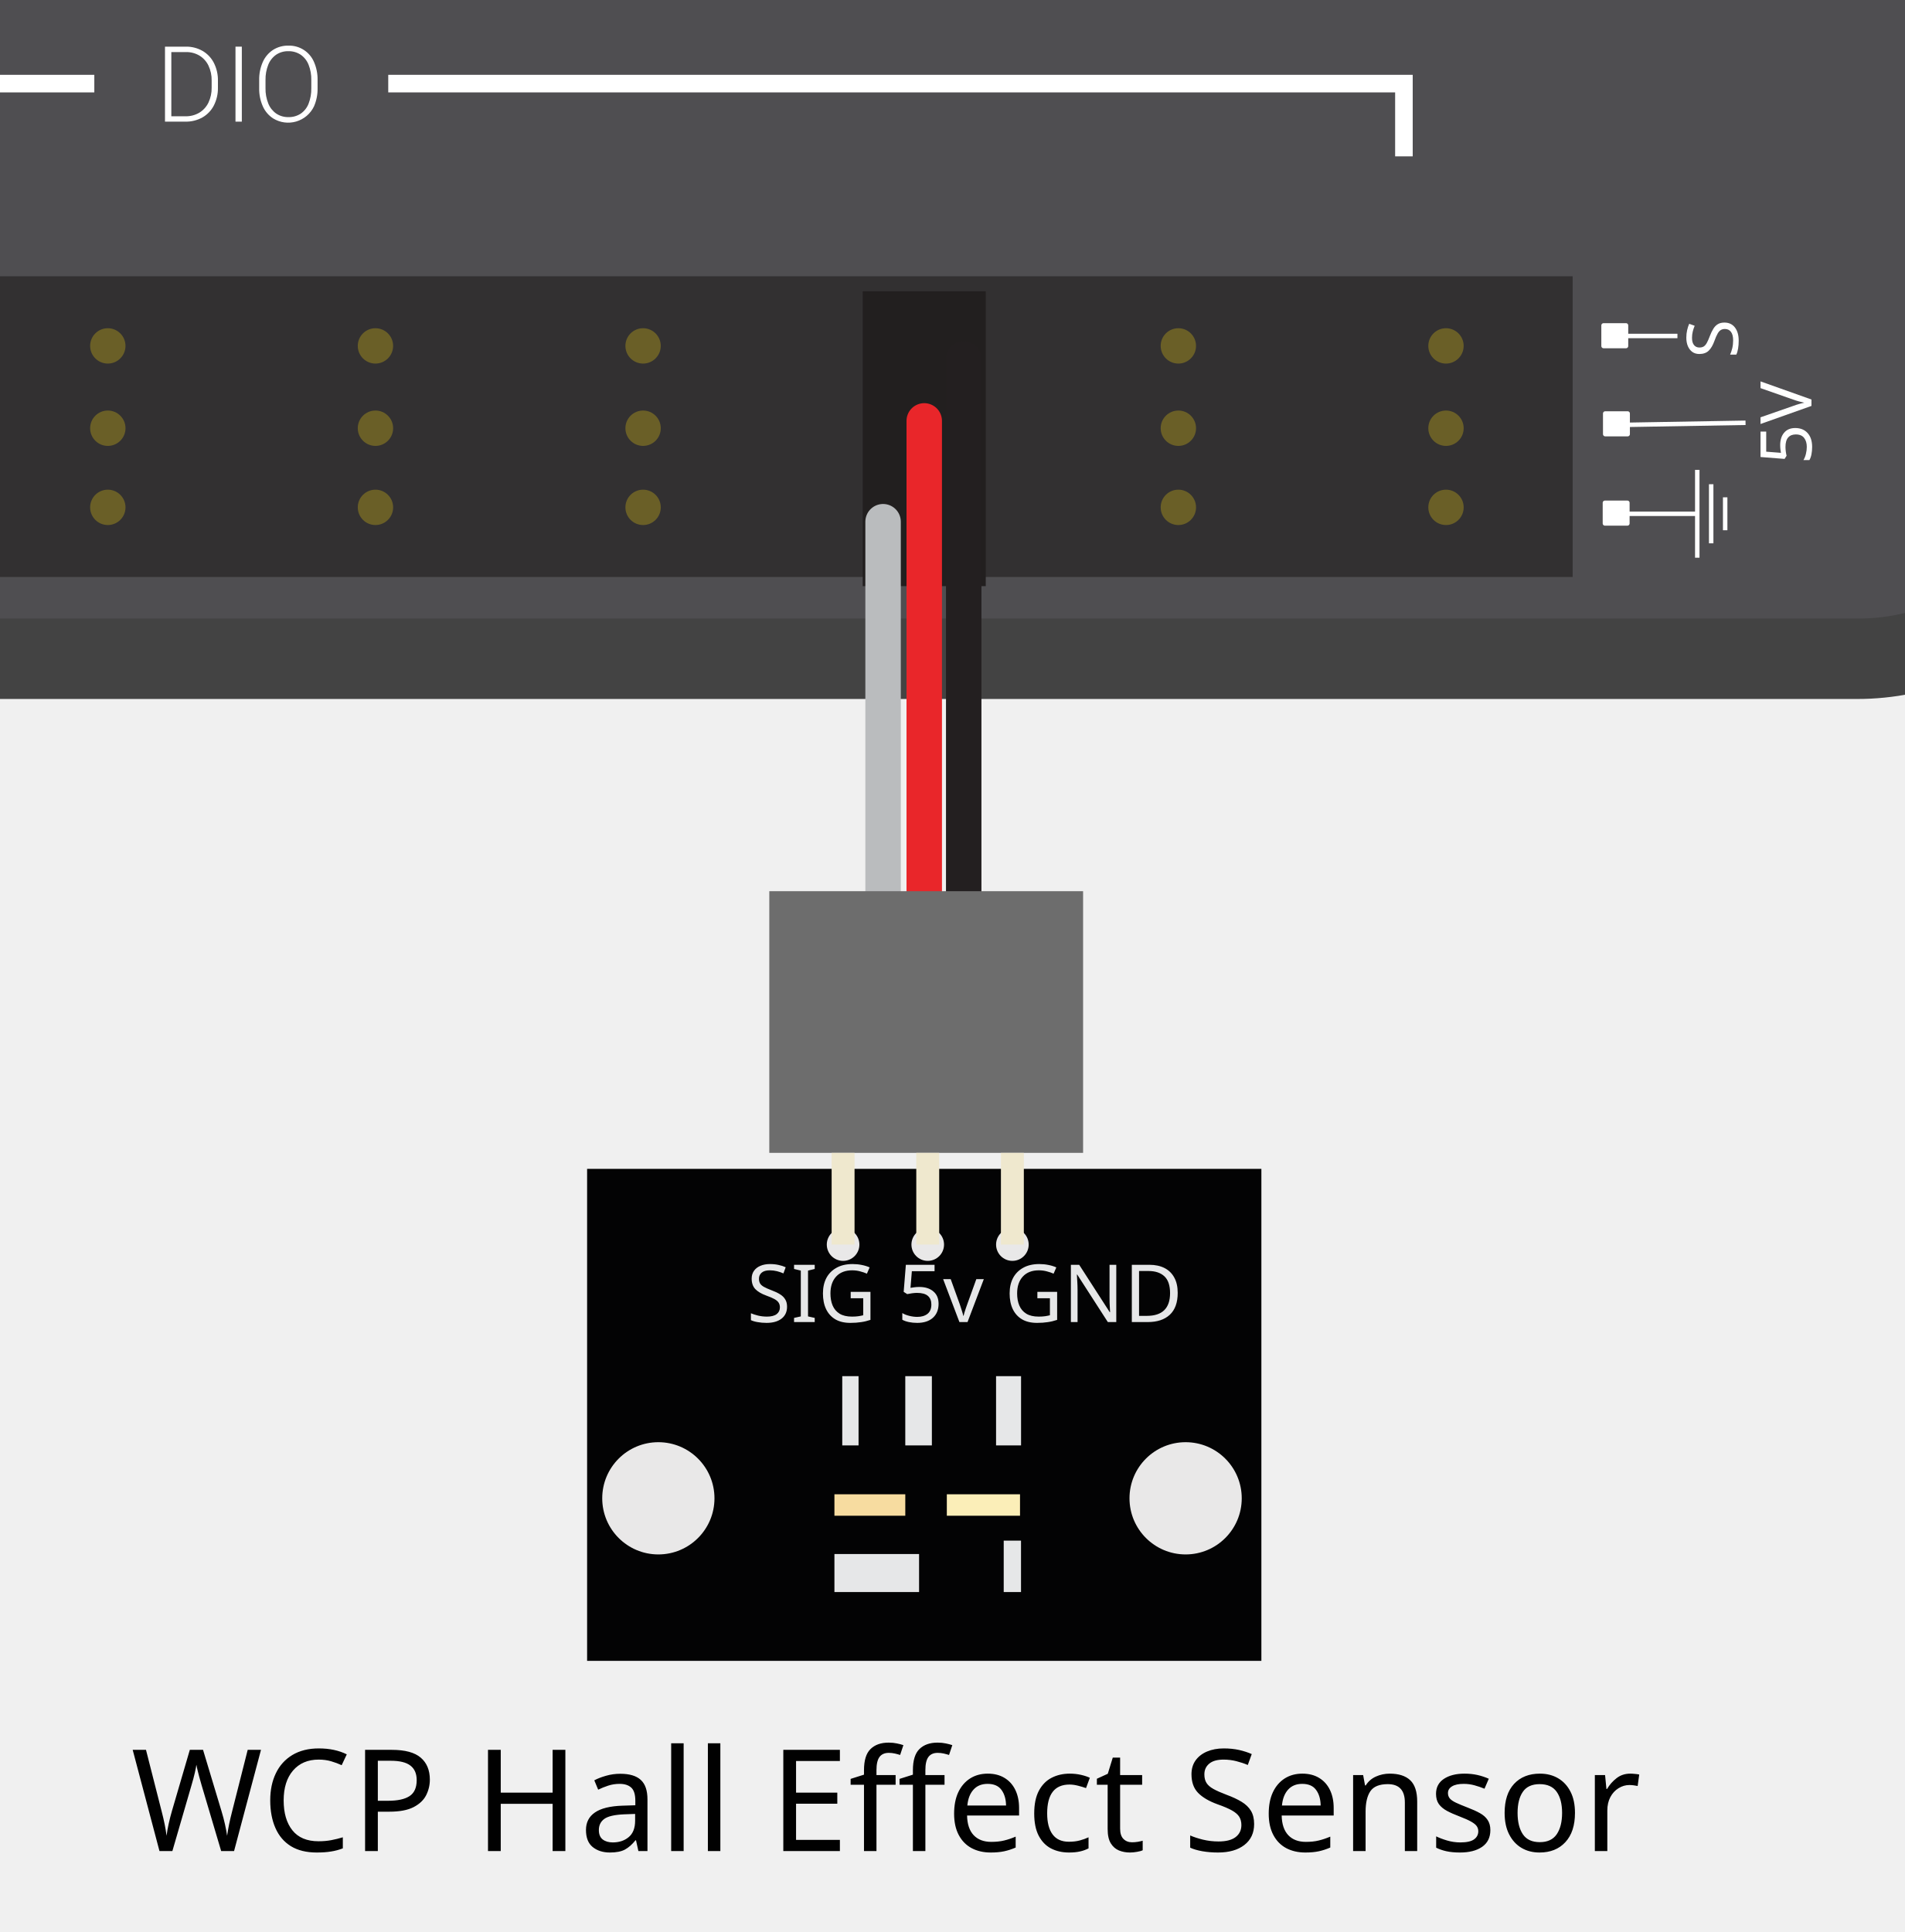
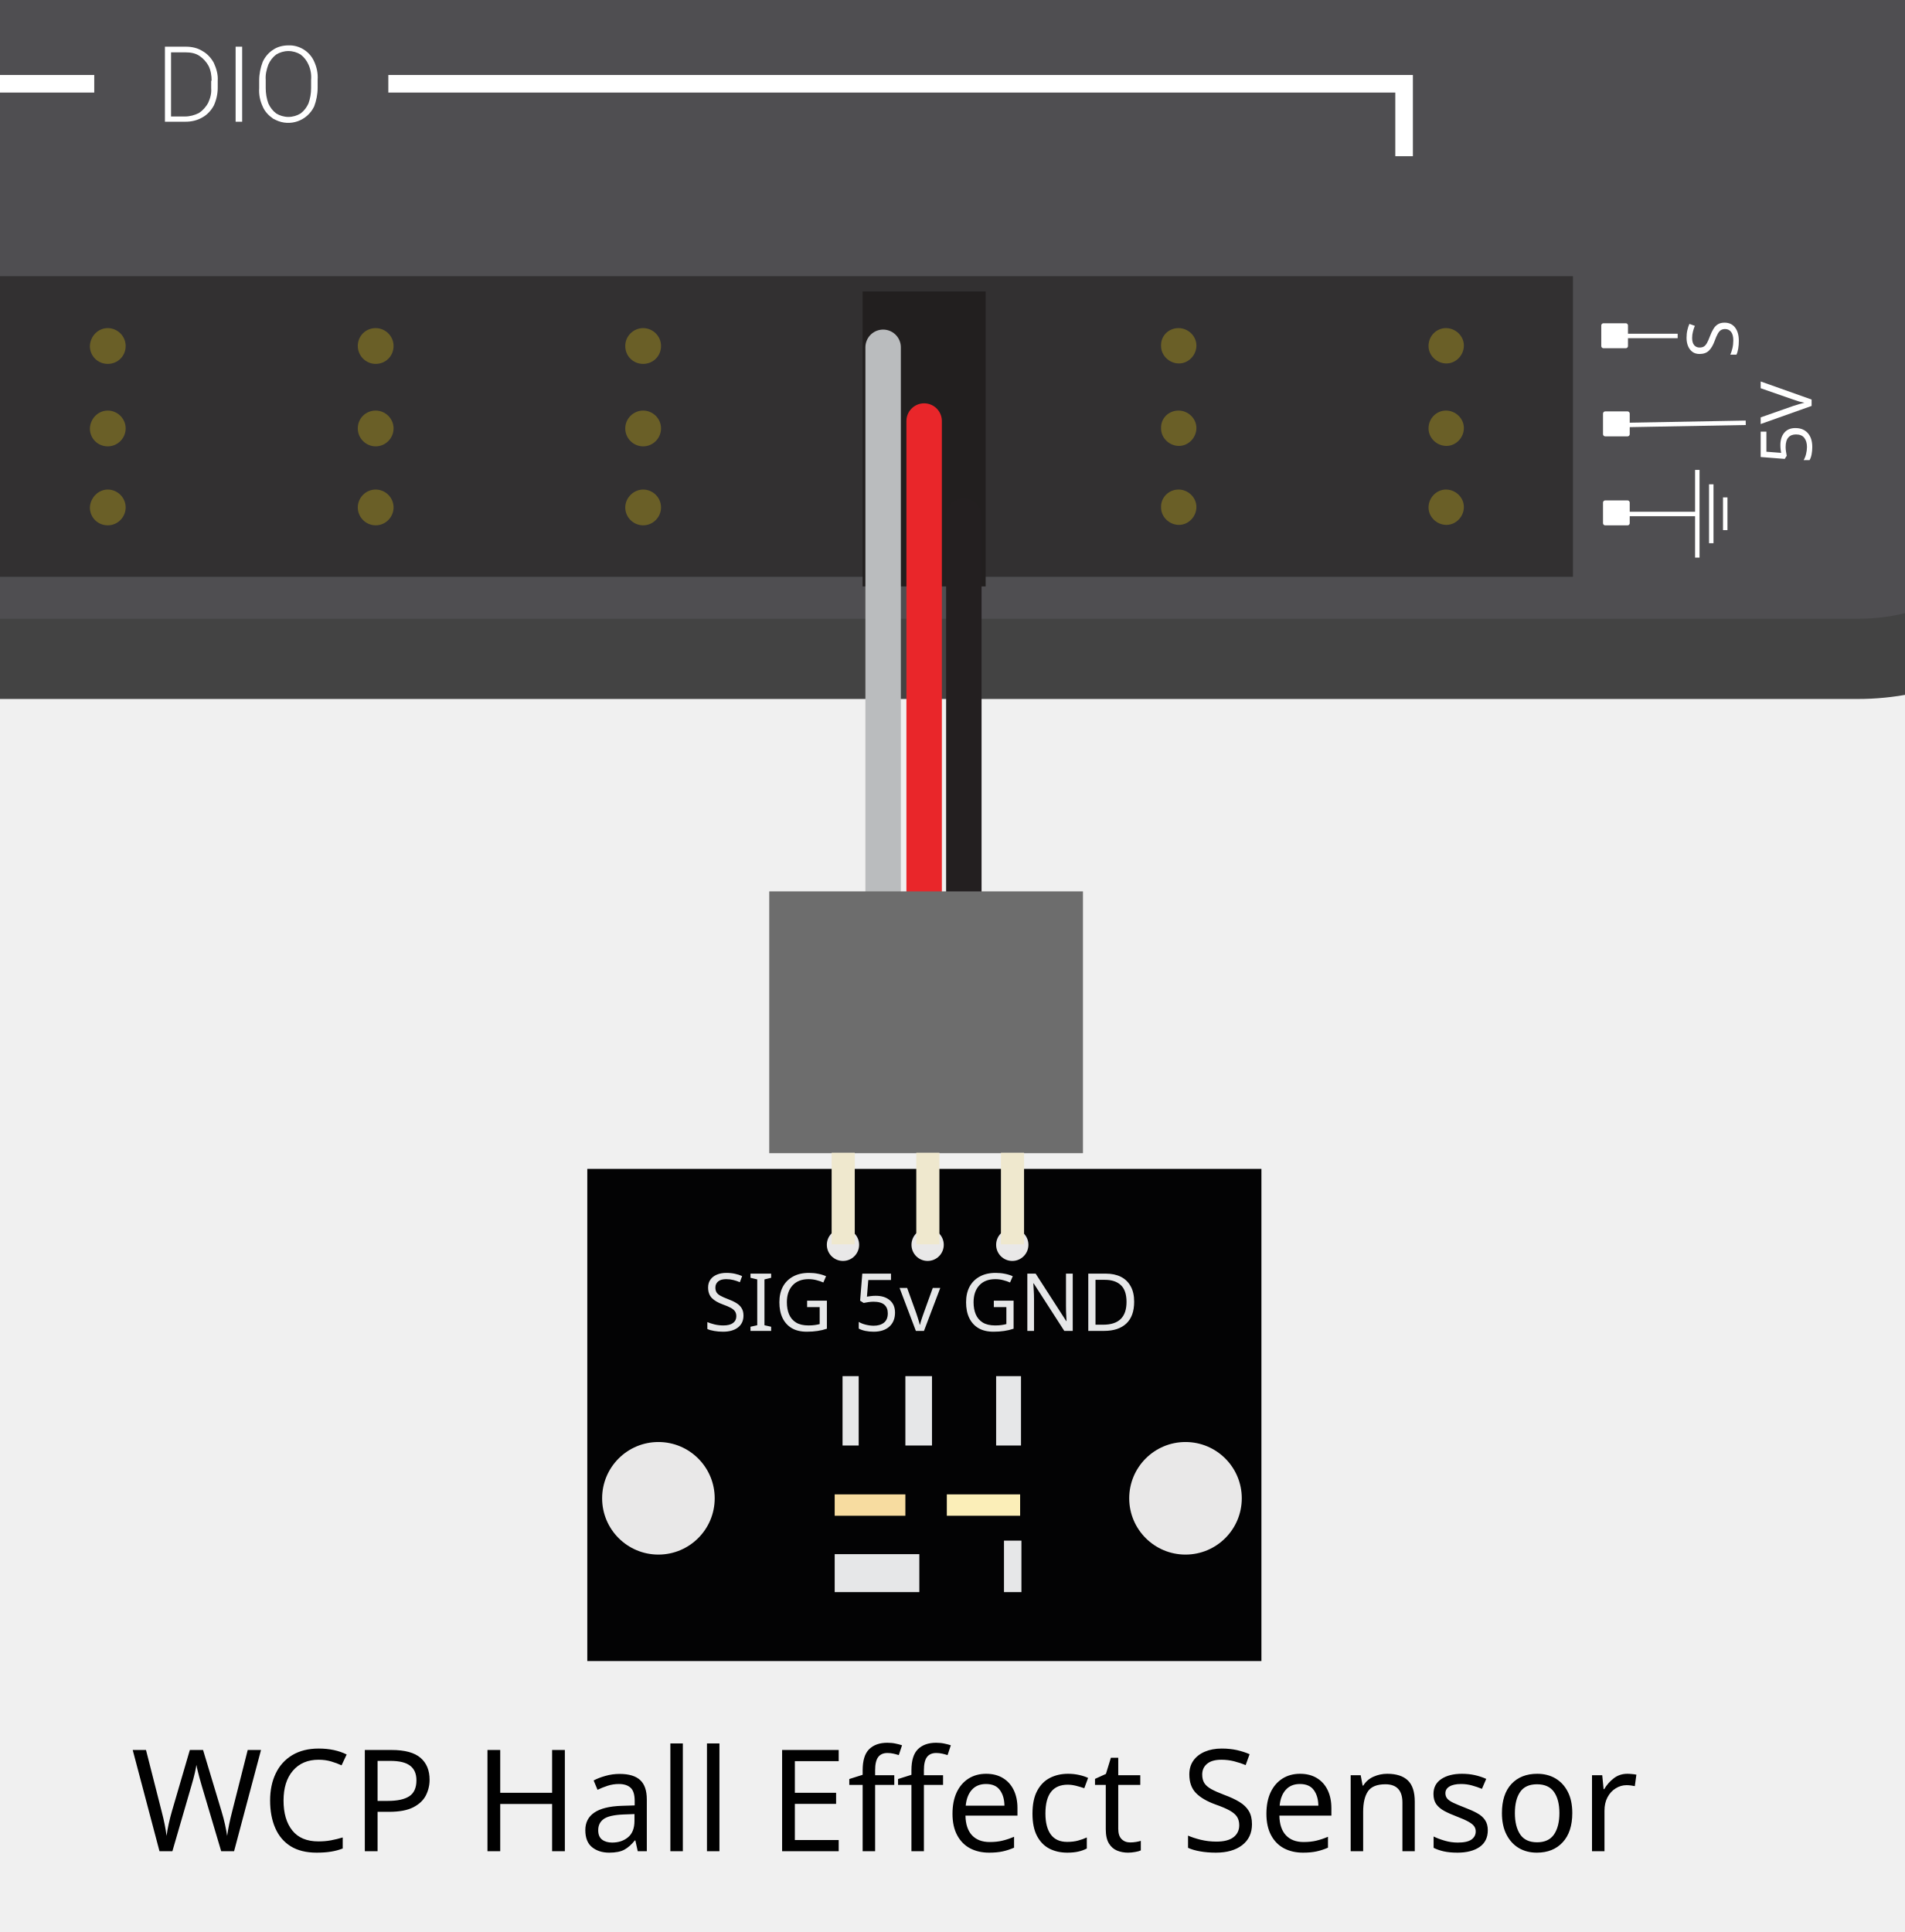
- <svg xmlns="http://www.w3.org/2000/svg" id="Layer_1" data-name="Layer 1" viewBox="0 0 436.476 442.835">
-   <defs>
-     <style>.cls-1{fill:#434343;}.cls-2{fill:#4f4e51;}.cls-3{fill:#323031;}.cls-4{fill:#6a5f27;}.cls-5,.cls-8,.cls-9{fill:#fff;}.cls-11,.cls-12,.cls-13,.cls-6,.cls-7{fill:none;}.cls-6,.cls-7,.cls-9{stroke:#fff;}.cls-6{stroke-miterlimit:10;stroke-width:4.029px;}.cls-7{stroke-miterlimit:2;}.cls-7,.cls-9{stroke-width:1.021px;}.cls-8{font-size:16.258px;}.cls-14,.cls-19,.cls-8{font-family:Verdana;}.cls-11,.cls-12,.cls-13,.cls-9{stroke-linecap:round;stroke-linejoin:round;}.cls-10{fill:#221f1f;}.cls-11{stroke:#babcbe;}.cls-11,.cls-12,.cls-13{stroke-width:8.124px;}.cls-12{stroke:#e9262a;}.cls-13{stroke:#231f20;}.cls-14{font-size:32.496px;fill:#010101;letter-spacing:0.001em;}.cls-15{fill:#030304;}.cls-16{fill:#e9e8e8;}.cls-17{fill:#6d6d6d;}.cls-18{fill:#efe8ce;}.cls-19{font-size:18.38px;}.cls-19,.cls-20{fill:#e6e7e8;}.cls-21{fill:#f7dca0;}.cls-22{fill:#fbeeb8;}</style>
-   </defs>
-   <path class="cls-1" d="M486.485-942.185,487.87,98.085a62.212,62.212,0,0,1-62.294,62.129H-602.367a62.212,62.212,0,0,1-62.294-62.129L-666.047-950.109a62.212,62.212,0,0,1,62.294-62.129H416.246c41.493-3.57,70.948,18.37,70.237,57.998" />
-   <rect class="cls-2" x="-654.403" y="-982.493" width="1135.811" height="1112.723" rx="43.809" transform="translate(339.6336 -512.6287) rotate(-90)" />
-   <rect class="cls-3" x="-254.239" y="63.325" width="614.7" height="68.927" />
-   <path class="cls-4" d="M24.711,94.1A4.053,4.053,0,1,1,20.66,98.153,4.051,4.051,0,0,1,24.711,94.1" />
-   <path class="cls-4" d="M24.711,112.238a4.053,4.053,0,1,1-4.051,4.05,4.048,4.048,0,0,1,4.051-4.05" />
-   <path class="cls-4" d="M24.711,75.233a4.051,4.051,0,1,1-4.051,4.05,4.049,4.049,0,0,1,4.051-4.05" />
-   <path class="cls-4" d="M86.054,94.1a4.053,4.053,0,1,1-4.051,4.053A4.051,4.051,0,0,1,86.054,94.1" />
-   <path class="cls-4" d="M86.054,112.238a4.053,4.053,0,1,1-4.051,4.05,4.048,4.048,0,0,1,4.051-4.05" />
-   <path class="cls-4" d="M86.054,75.233a4.051,4.051,0,1,1-4.051,4.05,4.049,4.049,0,0,1,4.051-4.05" />
-   <path class="cls-4" d="M147.397,94.1a4.053,4.053,0,1,1-4.05,4.053,4.051,4.051,0,0,1,4.05-4.053" />
-   <path class="cls-4" d="M147.397,112.238a4.053,4.053,0,1,1-4.05,4.05,4.049,4.049,0,0,1,4.05-4.05" />
-   <path class="cls-4" d="M147.397,75.233a4.051,4.051,0,1,1-4.05,4.05,4.049,4.049,0,0,1,4.05-4.05" />
-   <path class="cls-4" d="M208.74,94.1a4.053,4.053,0,1,1-4.05,4.053A4.051,4.051,0,0,1,208.74,94.1" />
-   <path class="cls-4" d="M208.74,112.238a4.053,4.053,0,1,1-4.05,4.05,4.048,4.048,0,0,1,4.05-4.05" />
-   <path class="cls-4" d="M208.74,75.233a4.051,4.051,0,1,1-4.05,4.05,4.049,4.049,0,0,1,4.05-4.05" />
-   <path class="cls-4" d="M270.083,94.1a4.053,4.053,0,1,1-4.05,4.053,4.051,4.051,0,0,1,4.05-4.053" />
-   <path class="cls-4" d="M270.083,112.238a4.053,4.053,0,1,1-4.05,4.05,4.048,4.048,0,0,1,4.05-4.05" />
-   <path class="cls-4" d="M270.083,75.233a4.051,4.051,0,1,1-4.05,4.05,4.049,4.049,0,0,1,4.05-4.05" />
-   <path class="cls-4" d="M331.426,94.1a4.053,4.053,0,1,1-4.05,4.053,4.051,4.051,0,0,1,4.05-4.053" />
-   <path class="cls-4" d="M331.426,112.238a4.053,4.053,0,1,1-4.05,4.05,4.048,4.048,0,0,1,4.05-4.05" />
-   <path class="cls-4" d="M331.426,75.233a4.051,4.051,0,1,1-4.05,4.05,4.049,4.049,0,0,1,4.05-4.05" />
-   <path class="cls-5" d="M46.417,11.664a6.685,6.685,0,0,1,2.601,2.743,8.675,8.675,0,0,1,.933,4.09v1.582a8.658,8.658,0,0,1-.933,4.096,6.667,6.667,0,0,1-2.618,2.739,7.678,7.678,0,0,1-3.885.968H37.816V10.694h4.806A7.441,7.441,0,0,1,46.417,11.664Zm2.095,6.81a7.672,7.672,0,0,0-.732-3.44,5.408,5.408,0,0,0-2.066-2.29,5.848,5.848,0,0,0-3.092-.809H39.269V26.653h3.246a5.982,5.982,0,0,0,3.176-.827,5.47,5.47,0,0,0,2.089-2.313,7.677,7.677,0,0,0,.732-3.435Z" />
-   <path class="cls-5" d="M53.975,27.881V10.694h1.453V27.881Z" />
-   <path class="cls-5" d="M71.97,24.381a6.566,6.566,0,0,1-9.365,2.762,6.4,6.4,0,0,1-2.362-2.768,9.759,9.759,0,0,1-.837-4.167V18.367a9.808,9.808,0,0,1,.831-4.167,6.395,6.395,0,0,1,2.351-2.768,6.322,6.322,0,0,1,3.499-.973,6.185,6.185,0,0,1,5.878,3.735,9.886,9.886,0,0,1,.825,4.173v1.841A9.927,9.927,0,0,1,71.97,24.381Zm-1.247-9.554a5.018,5.018,0,0,0-1.81-2.29,4.931,4.931,0,0,0-2.827-.803,4.845,4.845,0,0,0-2.787.803,5.078,5.078,0,0,0-1.81,2.296,8.963,8.963,0,0,0-.633,3.512v1.864a8.939,8.939,0,0,0,.639,3.523,5.135,5.135,0,0,0,1.822,2.303,4.845,4.845,0,0,0,2.792.808,4.922,4.922,0,0,0,2.833-.802,4.977,4.977,0,0,0,1.793-2.296,9.265,9.265,0,0,0,.616-3.536V18.344A9.003,9.003,0,0,0,70.724,14.827Z" />
-   <polyline class="cls-6" points="-224.714 35.839 -224.714 19.165 21.617 19.165" />
-   <polyline class="cls-6" points="88.988 19.163 321.787 19.163 321.787 35.838" />
-   <line class="cls-7" x1="372.803" y1="117.765" x2="389.017" y2="117.765" />
-   <line class="cls-7" x1="372.694" y1="97.378" x2="400.086" y2="96.907" />
-   <line class="cls-7" x1="372.803" y1="77.01" x2="384.476" y2="77.01" />
-   <line class="cls-7" x1="395.418" y1="121.539" x2="395.418" y2="113.991" />
-   <line class="cls-7" x1="392.211" y1="124.534" x2="392.211" y2="110.99" />
-   <line class="cls-7" x1="389.023" y1="127.832" x2="389.023" y2="107.698" />
-   <text class="cls-8" transform="translate(415.1946 106.4834) rotate(-90) scale(1 1.0056)">5V</text>
-   <text class="cls-8" transform="translate(398.3606 82.1084) rotate(-90) scale(1 1.0056)">S</text>
-   <rect class="cls-9" x="367.543" y="74.584" width="5.145" height="4.73" />
-   <rect class="cls-9" x="367.924" y="94.778" width="5.145" height="4.73" />
-   <rect class="cls-9" x="367.857" y="115.246" width="5.145" height="4.73" />
-   <rect class="cls-10" x="197.739" y="66.772" width="28.204" height="67.575" />
-   <line class="cls-11" x1="202.405" y1="119.58" x2="202.405" y2="248.622" />
-   <line class="cls-12" x1="211.84" y1="96.471" x2="211.84" y2="236.984" />
-   <line class="cls-13" x1="220.888" y1="82.27" x2="220.888" y2="225.358" />
-   <text class="cls-14" transform="translate(30.0232 424.2871)">WCP Hall Effect Sensor</text>
-   <rect class="cls-15" x="134.567" y="267.915" width="154.548" height="112.771" />
-   <circle class="cls-16" cx="150.897" cy="343.429" r="12.863" />
-   <circle class="cls-16" cx="193.241" cy="285.27" r="3.736" />
-   <circle class="cls-16" cx="212.642" cy="285.27" r="3.736" />
-   <circle class="cls-16" cx="232.043" cy="285.27" r="3.736" />
-   <circle class="cls-16" cx="271.749" cy="343.429" r="12.863" />
-   <rect class="cls-17" x="176.327" y="204.27" width="71.923" height="59.975" />
-   <rect class="cls-18" x="190.615" y="264.245" width="5.251" height="21.025" />
-   <rect class="cls-18" x="210.017" y="264.245" width="5.251" height="21.025" />
-   <rect class="cls-18" x="229.417" y="264.245" width="5.251" height="21.025" />
-   <text class="cls-19" transform="translate(171.1774 303.0312)">SIG 5v GND</text>
-   <rect class="cls-20" x="193.05" y="315.431" width="3.736" height="15.872" />
-   <rect class="cls-20" x="207.496" y="315.431" width="6.093" height="15.872" />
-   <rect class="cls-20" x="228.303" y="315.431" width="5.728" height="15.872" />
-   <rect class="cls-21" x="191.254" y="342.506" width="16.243" height="4.916" />
-   <rect class="cls-22" x="217.017" y="342.506" width="16.776" height="4.916" />
-   <rect class="cls-20" x="191.254" y="356.199" width="19.401" height="8.714" />
-   <rect class="cls-20" x="230.056" y="353.13" width="3.965" height="11.783" />
+ <svg xmlns="http://www.w3.org/2000/svg" version="1.1" id="Layer_1" x="0px" y="0px" viewBox="0 0 436.5 442.8" style="enable-background:new 0 0 436.5 442.8;" xml:space="preserve">
+   <style type="text/css">
+ 	.st0{fill:#434343;}
+ 	.st1{fill:#4F4E51;}
+ 	.st2{fill:#323031;}
+ 	.st3{fill:#6A5F27;}
+ 	.st4{fill:#FFFFFF;}
+ 	.st5{fill:none;stroke:#FFFFFF;stroke-width:4.029;stroke-miterlimit:10;}
+ 	.st6{fill:none;stroke:#FFFFFF;stroke-width:1.021;stroke-miterlimit:2;}
+ 	.st7{font-family:'Verdana';}
+ 	.st8{font-size:16.349px;}
+ 	.st9{fill:#FFFFFF;stroke:#FFFFFF;stroke-width:1.021;stroke-linecap:round;stroke-linejoin:round;}
+ 	.st10{fill:#221F1F;}
+ 	.st11{fill:none;stroke:#BABCBE;stroke-width:8.124;stroke-linecap:round;stroke-linejoin:round;}
+ 	.st12{fill:none;stroke:#E9262A;stroke-width:8.124;stroke-linecap:round;stroke-linejoin:round;}
+ 	.st13{fill:none;stroke:#231F20;stroke-width:8.124;stroke-linecap:round;stroke-linejoin:round;}
+ 	.st14{fill:#010101;}
+ 	.st15{font-size:32.496px;}
+ 	.st16{fill:#030304;}
+ 	.st17{fill:#E9E8E8;}
+ 	.st18{fill:#6D6D6D;}
+ 	.st19{fill:#EFE8CE;}
+ 	.st20{fill:#E6E7E8;}
+ 	.st21{font-size:18.38px;}
+ 	.st22{fill:#F7DCA0;}
+ 	.st23{fill:#FBEEB8;}
+ </style>
+   <path class="st0" d="M486.5-942.2l1.4,1040.3c0,34.4-27.9,62.2-62.3,62.1H-602.4c-34.4,0-62.2-27.8-62.3-62.1L-666-950.1  c0-34.4,27.9-62.2,62.3-62.1h1020c41.5-3.6,70.9,18.4,70.2,58" />
+   <path class="st1" d="M-642.9,98V-950.2c0-24.2,19.6-43.8,43.8-43.8H426.1c24.2,0,43.8,19.6,43.8,43.8V98c0,24.2-19.6,43.8-43.8,43.8  H-599C-623.2,141.8-642.9,122.2-642.9,98z" />
+   <rect x="-254.2" y="63.3" class="st2" width="614.7" height="68.9" />
+   <path class="st3" d="M24.7,94.1c2.2,0,4.1,1.8,4.1,4.1c0,2.2-1.8,4.1-4.1,4.1s-4.1-1.8-4.1-4.1c0,0,0,0,0,0  C20.7,95.9,22.5,94.1,24.7,94.1C24.7,94.1,24.7,94.1,24.7,94.1" />
+   <path class="st3" d="M24.7,112.2c2.2,0,4.1,1.8,4.1,4.1c0,2.2-1.8,4.1-4.1,4.1s-4.1-1.8-4.1-4.1c0,0,0,0,0,0  C20.7,114.1,22.5,112.2,24.7,112.2C24.7,112.2,24.7,112.2,24.7,112.2" />
+   <path class="st3" d="M24.7,75.2c2.2,0,4.1,1.8,4.1,4.1s-1.8,4.1-4.1,4.1s-4.1-1.8-4.1-4.1c0,0,0,0,0,0C20.7,77,22.5,75.2,24.7,75.2  C24.7,75.2,24.7,75.2,24.7,75.2" />
+   <path class="st3" d="M86.1,94.1c2.2,0,4.1,1.8,4.1,4.1c0,2.2-1.8,4.1-4.1,4.1c-2.2,0-4.1-1.8-4.1-4.1c0,0,0,0,0,0  C82,95.9,83.8,94.1,86.1,94.1C86.1,94.1,86.1,94.1,86.1,94.1" />
+   <path class="st3" d="M86.1,112.2c2.2,0,4.1,1.8,4.1,4.1c0,2.2-1.8,4.1-4.1,4.1c-2.2,0-4.1-1.8-4.1-4.1c0,0,0,0,0,0  C82,114.1,83.8,112.2,86.1,112.2C86.1,112.2,86.1,112.2,86.1,112.2" />
+   <path class="st3" d="M86.1,75.2c2.2,0,4.1,1.8,4.1,4.1s-1.8,4.1-4.1,4.1S82,81.5,82,79.3c0,0,0,0,0,0C82,77,83.8,75.2,86.1,75.2  C86.1,75.2,86.1,75.2,86.1,75.2" />
+   <path class="st3" d="M147.4,94.1c2.2,0,4.1,1.8,4.1,4.1c0,2.2-1.8,4.1-4.1,4.1c-2.2,0-4.1-1.8-4.1-4.1c0,0,0,0,0,0  C143.3,95.9,145.2,94.1,147.4,94.1C147.4,94.1,147.4,94.1,147.4,94.1" />
+   <path class="st3" d="M147.4,112.2c2.2,0,4.1,1.8,4.1,4.1c0,2.2-1.8,4.1-4.1,4.1c-2.2,0-4.1-1.8-4.1-4.1c0,0,0,0,0,0  C143.3,114.1,145.2,112.2,147.4,112.2C147.4,112.2,147.4,112.2,147.4,112.2" />
+   <path class="st3" d="M147.4,75.2c2.2,0,4.1,1.8,4.1,4.1s-1.8,4.1-4.1,4.1s-4.1-1.8-4.1-4.1c0,0,0,0,0,0  C143.3,77,145.2,75.2,147.4,75.2C147.4,75.2,147.4,75.2,147.4,75.2" />
+   <path class="st3" d="M208.7,94.1c2.2,0,4.1,1.8,4.1,4.1c0,2.2-1.8,4.1-4.1,4.1c-2.2,0-4.1-1.8-4.1-4.1c0,0,0,0,0,0  C204.7,95.9,206.5,94.1,208.7,94.1C208.7,94.1,208.7,94.1,208.7,94.1" />
+   <path class="st3" d="M208.7,112.2c2.2,0,4.1,1.8,4.1,4.1c0,2.2-1.8,4.1-4.1,4.1c-2.2,0-4.1-1.8-4.1-4.1c0,0,0,0,0,0  C204.7,114.1,206.5,112.2,208.7,112.2C208.7,112.2,208.7,112.2,208.7,112.2" />
+   <path class="st3" d="M208.7,75.2c2.2,0,4.1,1.8,4.1,4.1s-1.8,4.1-4.1,4.1s-4.1-1.8-4.1-4.1c0,0,0,0,0,0  C204.7,77,206.5,75.2,208.7,75.2C208.7,75.2,208.7,75.2,208.7,75.2" />
+   <path class="st3" d="M270.1,94.1c2.2,0,4.1,1.8,4.1,4c0,2.2-1.8,4.1-4,4.1c-2.2,0-4.1-1.8-4.1-4c0,0,0,0,0,0  C266,95.9,267.8,94.1,270.1,94.1C270.1,94.1,270.1,94.1,270.1,94.1" />
+   <path class="st3" d="M270.1,112.2c2.2,0,4.1,1.8,4.1,4c0,2.2-1.8,4.1-4,4.1c-2.2,0-4.1-1.8-4.1-4c0,0,0,0,0,0  C266,114.1,267.8,112.2,270.1,112.2C270.1,112.2,270.1,112.2,270.1,112.2" />
+   <path class="st3" d="M270.1,75.2c2.2,0,4.1,1.8,4.1,4s-1.8,4.1-4,4.1s-4.1-1.8-4.1-4c0,0,0,0,0,0C266,77,267.8,75.2,270.1,75.2  C270.1,75.2,270.1,75.2,270.1,75.2" />
+   <path class="st3" d="M331.4,94.1c2.2,0,4.1,1.8,4.1,4c0,2.2-1.8,4.1-4,4.1c-2.2,0-4.1-1.8-4.1-4c0,0,0,0,0,0  C327.4,95.9,329.2,94.1,331.4,94.1C331.4,94.1,331.4,94.1,331.4,94.1" />
+   <path class="st3" d="M331.4,112.2c2.2,0,4.1,1.8,4.1,4c0,2.2-1.8,4.1-4,4.1c-2.2,0-4.1-1.8-4.1-4c0,0,0,0,0,0  C327.4,114.1,329.2,112.2,331.4,112.2C331.4,112.2,331.4,112.2,331.4,112.2" />
+   <path class="st3" d="M331.4,75.2c2.2,0,4.1,1.8,4.1,4s-1.8,4.1-4,4.1s-4.1-1.8-4.1-4c0,0,0,0,0,0C327.4,77,329.2,75.2,331.4,75.2  C331.4,75.2,331.4,75.2,331.4,75.2" />
+   <path class="st4" d="M46.4,11.7c1.1,0.6,2,1.6,2.6,2.7c0.6,1.3,1,2.7,0.9,4.1v1.6c0,1.4-0.3,2.8-0.9,4.1c-0.6,1.1-1.5,2.1-2.6,2.7  c-1.2,0.7-2.5,1-3.9,1h-4.7V10.7h4.8C44,10.7,45.3,11,46.4,11.7z M48.5,18.5c0-1.2-0.2-2.4-0.7-3.4c-0.5-0.9-1.2-1.7-2.1-2.3  c-0.9-0.6-2-0.8-3.1-0.8h-3.4v14.7h3.2c1.1,0,2.2-0.3,3.2-0.8c0.9-0.6,1.6-1.4,2.1-2.3c0.5-1.1,0.8-2.2,0.7-3.4V18.5z" />
+   <path class="st4" d="M54,27.9V10.7h1.5v17.2H54z" />
+   <path class="st4" d="M72,24.4c-1.6,3.3-5.5,4.7-8.8,3.1c-0.2-0.1-0.4-0.2-0.6-0.3c-1-0.7-1.9-1.6-2.4-2.8c-0.6-1.3-0.9-2.7-0.8-4.2  v-1.8c0-1.4,0.3-2.9,0.8-4.2c0.5-1.1,1.3-2.1,2.4-2.8c1-0.7,2.3-1,3.5-1c2.5-0.1,4.9,1.4,5.9,3.7c0.6,1.3,0.9,2.7,0.8,4.2v1.8  C72.8,21.6,72.5,23.1,72,24.4z M70.7,14.8c-0.4-0.9-1-1.7-1.8-2.3c-0.8-0.5-1.8-0.8-2.8-0.8c-1,0-2,0.3-2.8,0.8  c-0.8,0.6-1.4,1.4-1.8,2.3c-0.4,1.1-0.7,2.3-0.6,3.5v1.9c0,1.2,0.2,2.4,0.6,3.5c0.4,0.9,1,1.7,1.8,2.3c0.8,0.5,1.8,0.8,2.8,0.8  c1,0,2-0.3,2.8-0.8c0.8-0.6,1.4-1.4,1.8-2.3c0.4-1.1,0.6-2.3,0.6-3.5v-1.9C71.4,17.1,71.2,15.9,70.7,14.8L70.7,14.8z" />
+   <polyline class="st5" points="-224.7,35.8 -224.7,19.2 21.6,19.2 " />
+   <polyline class="st5" points="89,19.2 321.8,19.2 321.8,35.8 " />
+   <line class="st6" x1="372.8" y1="117.8" x2="389" y2="117.8" />
+   <line class="st6" x1="372.7" y1="97.4" x2="400.1" y2="96.9" />
+   <line class="st6" x1="372.8" y1="77" x2="384.5" y2="77" />
+   <line class="st6" x1="395.4" y1="121.5" x2="395.4" y2="114" />
+   <line class="st6" x1="392.2" y1="124.5" x2="392.2" y2="111" />
+   <line class="st6" x1="389" y1="127.8" x2="389" y2="107.7" />
+   <text transform="matrix(6.089135e-17 -0.9944 1 6.123234e-17 415.1953 106.4834)" class="st4 st7 st8">5V</text>
+   <text transform="matrix(6.089135e-17 -0.9944 1 6.123234e-17 398.3613 82.1084)" class="st4 st7 st8">S</text>
+   <rect x="367.5" y="74.6" class="st9" width="5.1" height="4.7" />
+   <rect x="367.9" y="94.8" class="st9" width="5.1" height="4.7" />
+   <rect x="367.9" y="115.2" class="st9" width="5.1" height="4.7" />
+   <rect x="197.7" y="66.8" class="st10" width="28.2" height="67.6" />
+   <line class="st11" x1="202.4" y1="79.6" x2="202.4" y2="248.6" />
+   <line class="st12" x1="211.8" y1="96.5" x2="211.8" y2="237" />
+   <line class="st13" x1="220.9" y1="118.3" x2="220.9" y2="225.4" />
+   <text transform="matrix(1 0 0 1 30.0232 424.2871)" class="st14 st7 st15">WCP Hall Effect Sensor</text>
+   <rect x="134.6" y="267.9" class="st16" width="154.5" height="112.8" />
+   <circle class="st17" cx="150.9" cy="343.4" r="12.9" />
+   <circle class="st17" cx="193.2" cy="285.3" r="3.7" />
+   <circle class="st17" cx="212.6" cy="285.3" r="3.7" />
+   <circle class="st17" cx="232" cy="285.3" r="3.7" />
+   <circle class="st17" cx="271.7" cy="343.4" r="12.9" />
+   <rect x="176.3" y="204.3" class="st18" width="71.9" height="60" />
+   <rect x="190.6" y="264.2" class="st19" width="5.3" height="21" />
+   <rect x="210" y="264.2" class="st19" width="5.3" height="21" />
+   <rect x="229.4" y="264.2" class="st19" width="5.3" height="21" />
+   <text transform="matrix(1 0 0 1 161.1774 305.0312)" class="st20 st7 st21">SIG 5v GND</text>
+   <rect x="193.1" y="315.4" class="st20" width="3.7" height="15.9" />
+   <rect x="207.5" y="315.4" class="st20" width="6.1" height="15.9" />
+   <rect x="228.3" y="315.4" class="st20" width="5.7" height="15.9" />
+   <rect x="191.3" y="342.5" class="st22" width="16.2" height="4.9" />
+   <rect x="217" y="342.5" class="st23" width="16.8" height="4.9" />
+   <rect x="191.3" y="356.2" class="st20" width="19.4" height="8.7" />
+   <rect x="230.1" y="353.1" class="st20" width="4" height="11.8" />
</svg>
